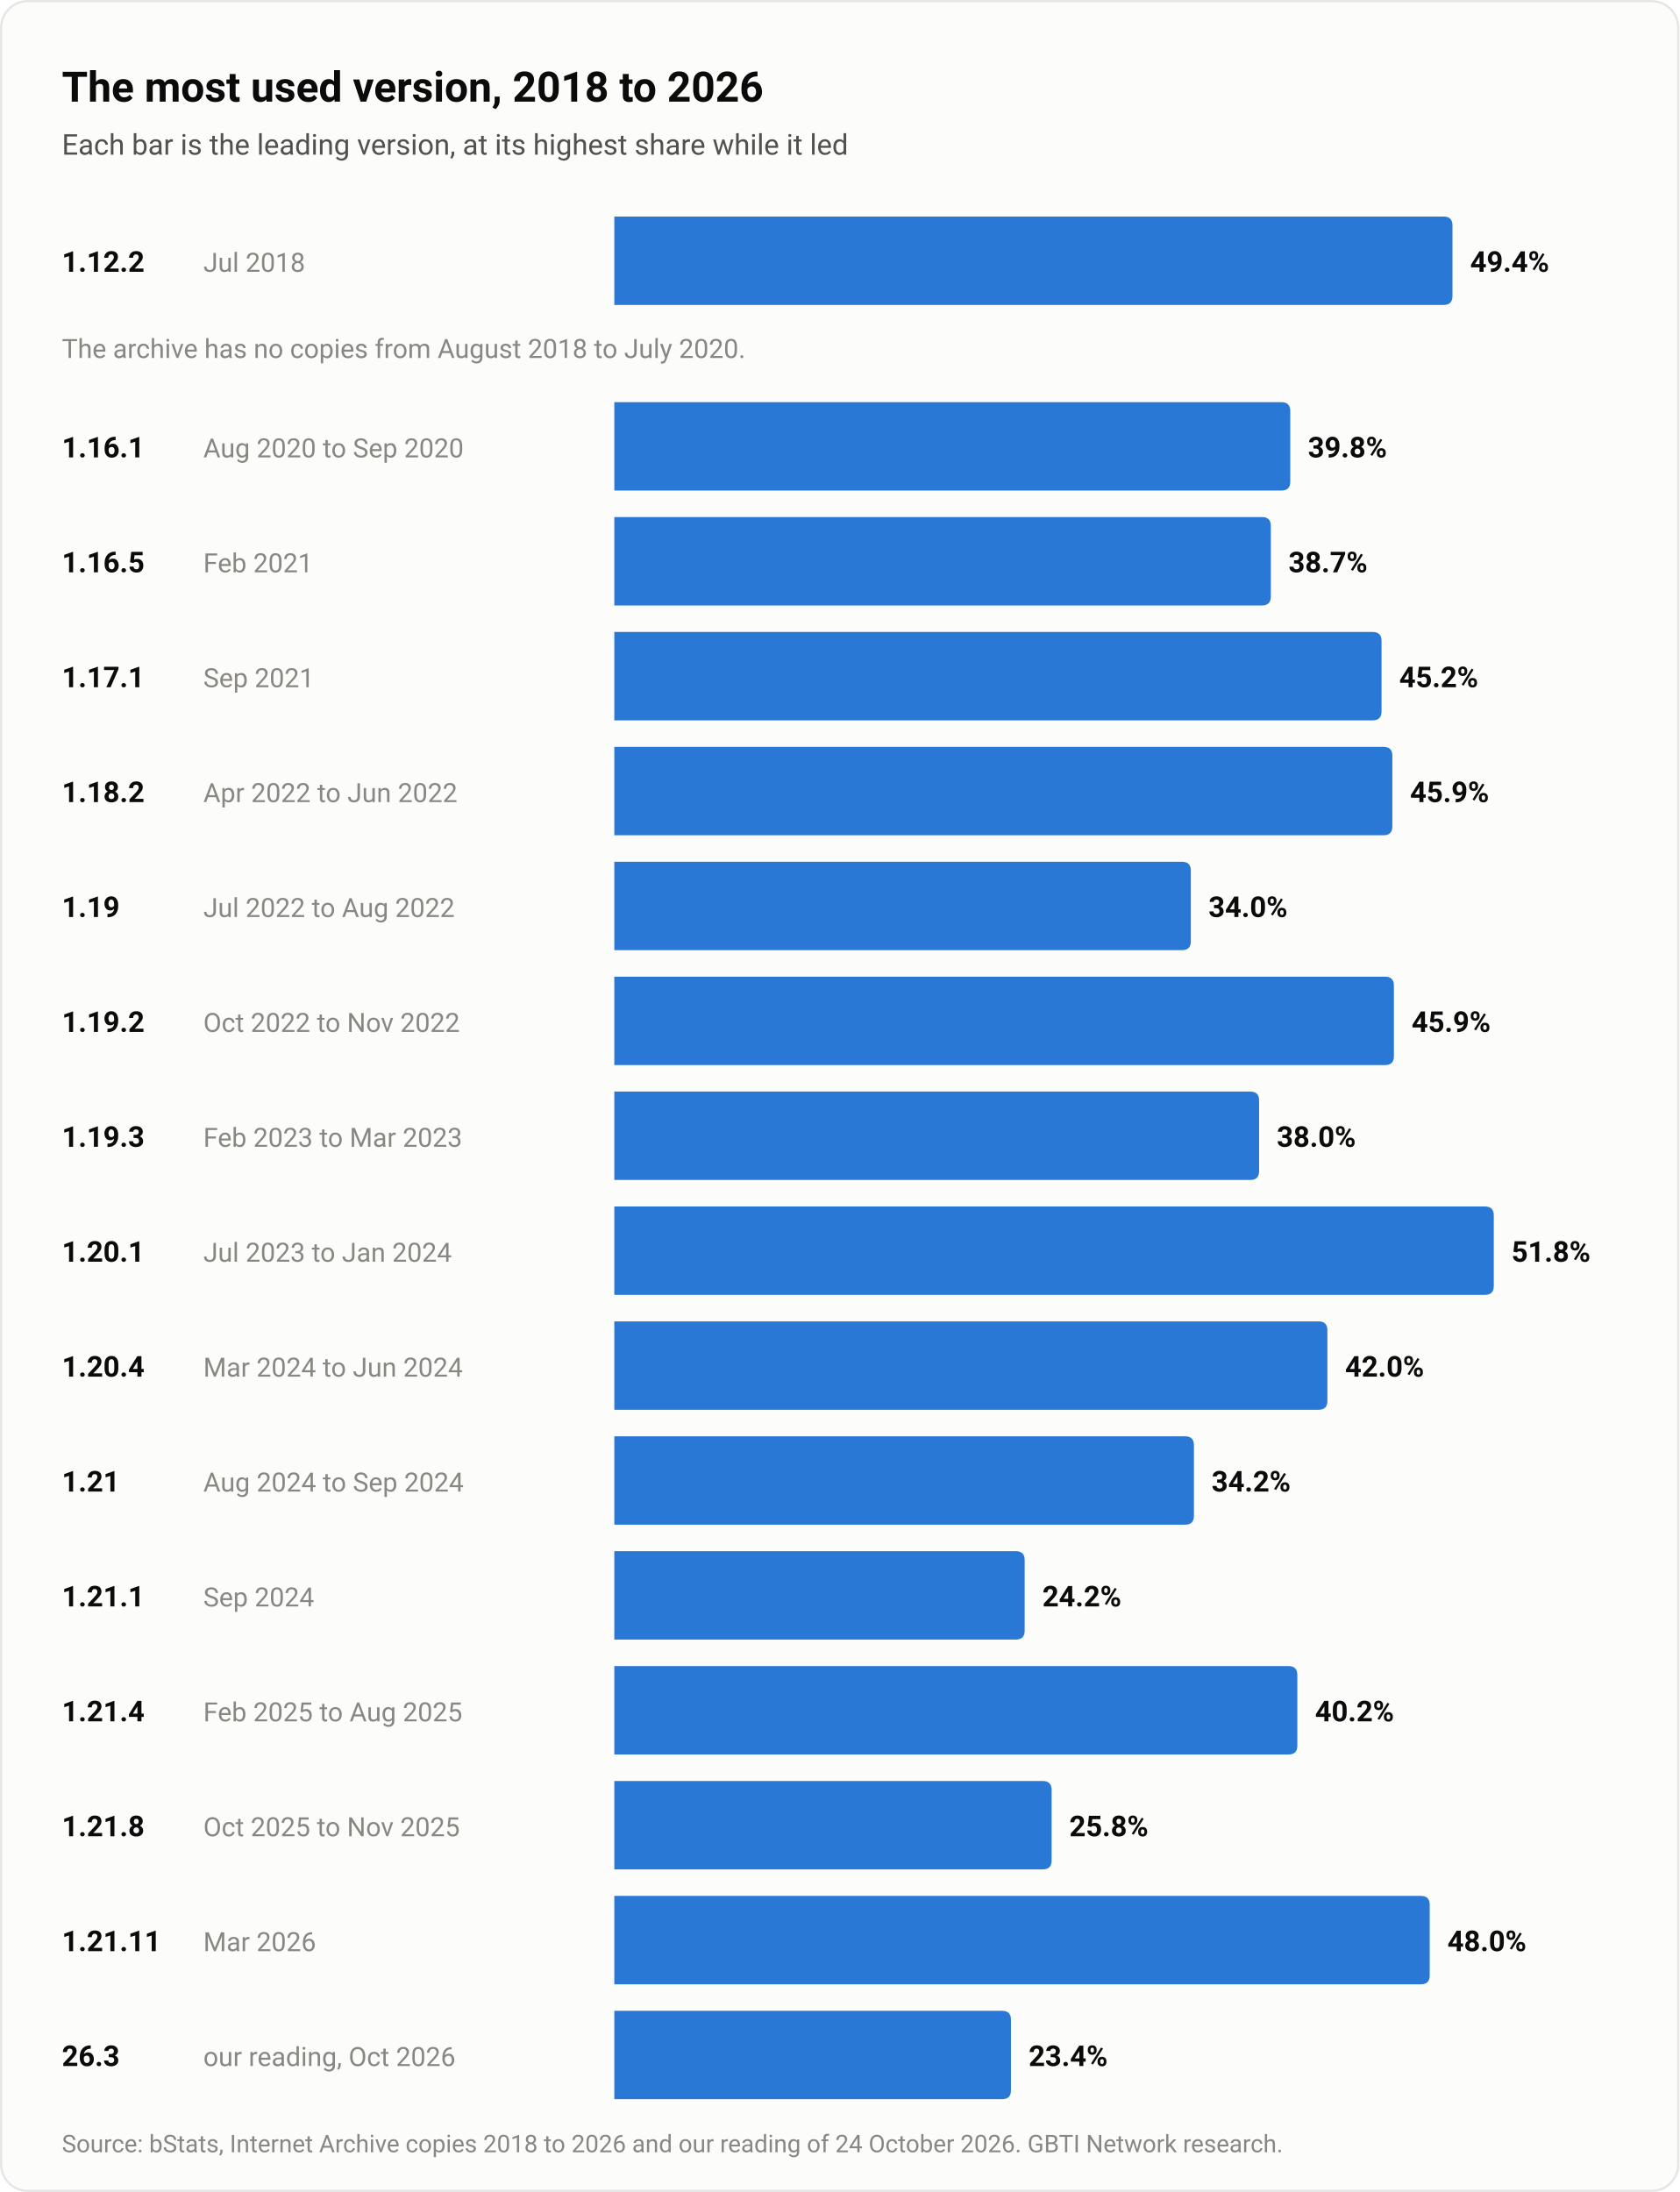
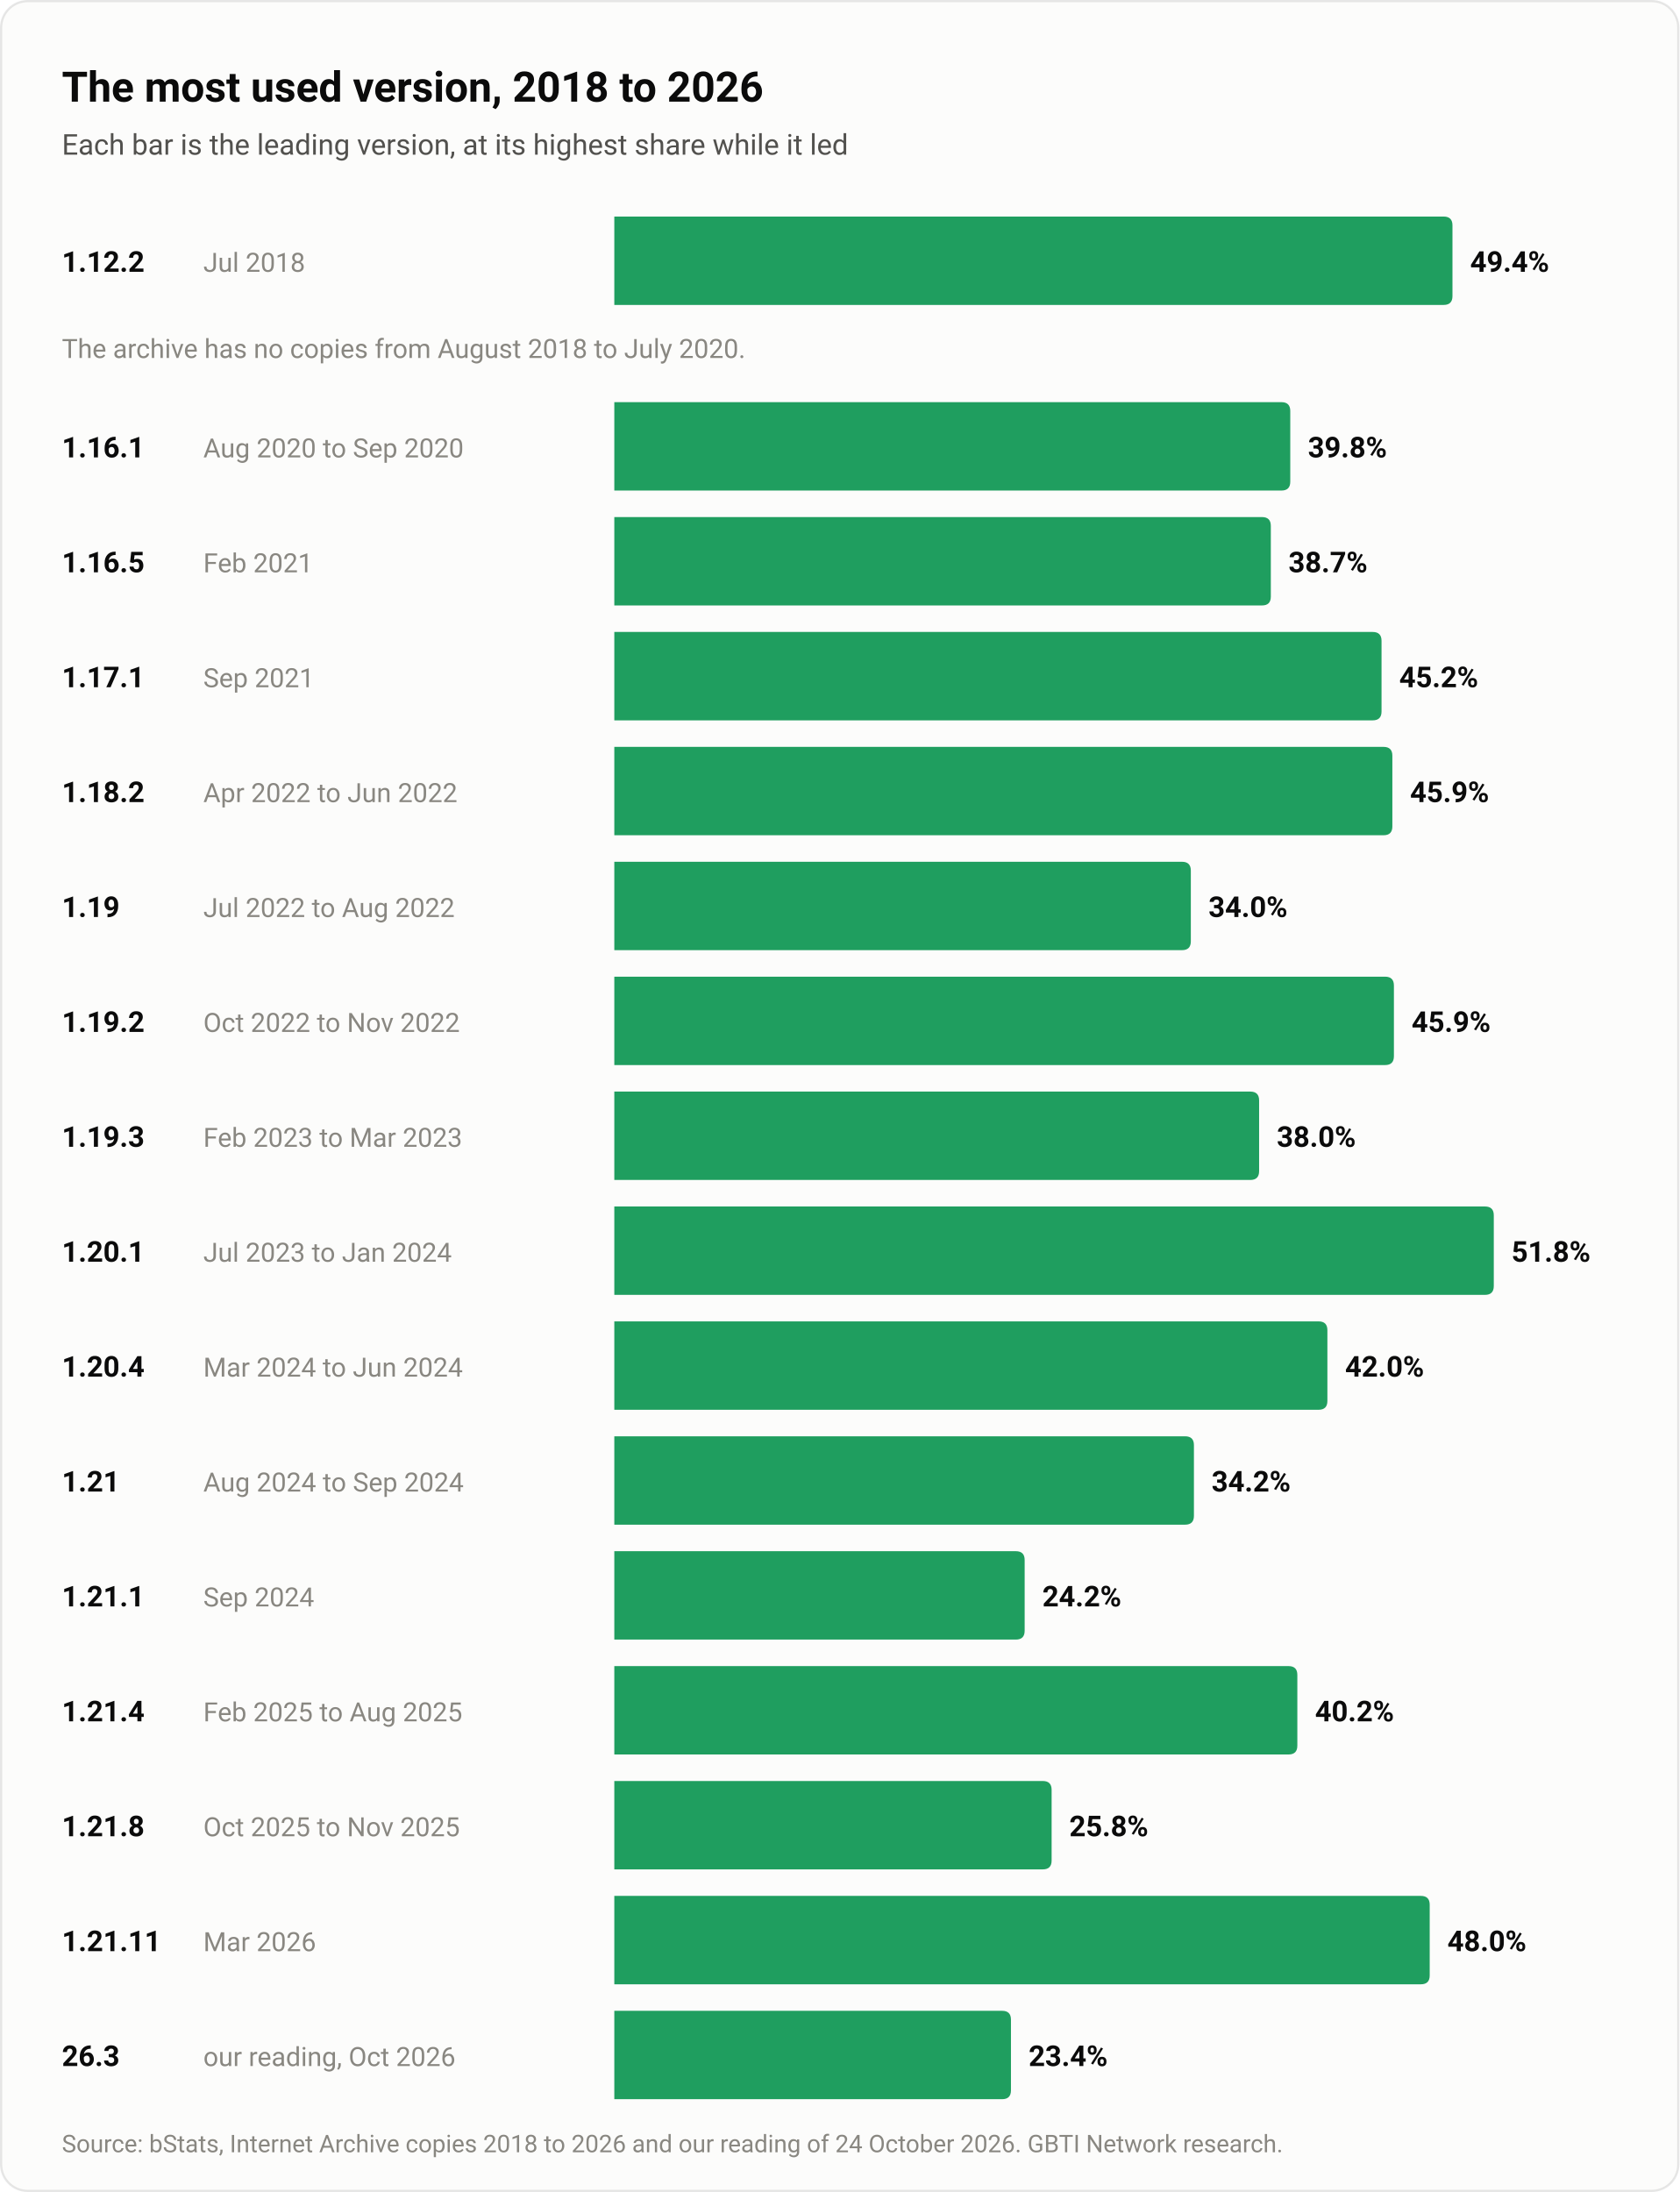
<svg xmlns="http://www.w3.org/2000/svg" width="760" height="992" viewBox="0 0 760 992" role="img" aria-label="The most used Minecraft Java version on servers reporting to bStats, at each archived reading from 2018 to 2026 and our reading of 24 October 2026, with its highest share while it led: 1.12.2 (Jul 2018) 49.4%; 1.16.1 (Aug 2020 to Sep 2020) 39.8%; 1.16.5 (Feb 2021) 38.7%; 1.17.1 (Sep 2021) 45.2%; 1.18.2 (Apr 2022 to Jun 2022) 45.9%; 1.19 (Jul 2022 to Aug 2022) 34.0%; 1.19.2 (Oct 2022 to Nov 2022) 45.9%; 1.19.3 (Feb 2023 to Mar 2023) 38.0%; 1.20.1 (Jul 2023 to Jan 2024) 51.8%; 1.20.4 (Mar 2024 to Jun 2024) 42.0%; 1.21 (Aug 2024 to Sep 2024) 34.2%; 1.21.1 (Sep 2024) 24.2%; 1.21.4 (Feb 2025 to Aug 2025) 40.2%; 1.21.8 (Oct 2025 to Nov 2025) 25.8%; 1.21.11 (Mar 2026) 48.0%; 26.3 (our reading, Oct 2026) 23.4%. The archive has no copies from August 2018 to July 2020." font-family="system-ui, -apple-system, 'Segoe UI', Roboto, Helvetica, Arial, sans-serif">
  <rect x="0.5" y="0.5" width="759" height="991" rx="12" fill="#fcfcfb" stroke="rgba(11,11,11,0.10)" />
  <text x="28.0" y="46.0" font-size="19" font-weight="650" fill="#0b0b0b" text-anchor="start">The most used version, 2018 to 2026</text>
  <text x="28.0" y="70.0" font-size="13" font-weight="400" fill="#52514e" text-anchor="start">Each bar is the leading version, at its highest share while it led</text>
  <text x="28.0" y="123.0" font-size="13" font-weight="600" fill="#0b0b0b" text-anchor="start">1.12.2</text>
  <text x="92.0" y="123.0" font-size="12" font-weight="400" fill="#898781" text-anchor="start">Jul 2018</text>
-   <path d="M278.0,98.0 H653.3 Q657.3,98.0 657.3,102.0 V134.0 Q657.3,138.0 653.3,138.0 H278.0 Z" fill="#2a78d6" />
+   <path d="M278.0,98.0 H653.3 Q657.3,98.0 657.3,102.0 V134.0 Q657.3,138.0 653.3,138.0 H278.0 Z" fill="#1f9e5f" />
  <text x="665.3" y="123.0" font-size="13" font-weight="600" fill="#0b0b0b" text-anchor="start">49.4%</text>
  <text x="28.0" y="162.0" font-size="12" font-weight="400" fill="#898781" text-anchor="start">The archive has no copies from August 2018 to July 2020.</text>
  <text x="28.0" y="207.0" font-size="13" font-weight="600" fill="#0b0b0b" text-anchor="start">1.16.1</text>
  <text x="92.0" y="207.0" font-size="12" font-weight="400" fill="#898781" text-anchor="start">Aug 2020 to Sep 2020</text>
-   <path d="M278.0,182.0 H579.9 Q583.9,182.0 583.9,186.0 V218.0 Q583.9,222.0 579.9,222.0 H278.0 Z" fill="#2a78d6" />
+   <path d="M278.0,182.0 H579.9 Q583.9,182.0 583.9,186.0 V218.0 Q583.9,222.0 579.9,222.0 H278.0 Z" fill="#1f9e5f" />
  <text x="591.9" y="207.0" font-size="13" font-weight="600" fill="#0b0b0b" text-anchor="start">39.8%</text>
  <text x="28.0" y="259.0" font-size="13" font-weight="600" fill="#0b0b0b" text-anchor="start">1.16.5</text>
  <text x="92.0" y="259.0" font-size="12" font-weight="400" fill="#898781" text-anchor="start">Feb 2021</text>
-   <path d="M278.0,234.0 H571.1 Q575.1,234.0 575.1,238.0 V270.0 Q575.1,274.0 571.1,274.0 H278.0 Z" fill="#2a78d6" />
+   <path d="M278.0,234.0 H571.1 Q575.1,234.0 575.1,238.0 V270.0 Q575.1,274.0 571.1,274.0 H278.0 Z" fill="#1f9e5f" />
  <text x="583.1" y="259.0" font-size="13" font-weight="600" fill="#0b0b0b" text-anchor="start">38.7%</text>
  <text x="28.0" y="311.0" font-size="13" font-weight="600" fill="#0b0b0b" text-anchor="start">1.17.1</text>
  <text x="92.0" y="311.0" font-size="12" font-weight="400" fill="#898781" text-anchor="start">Sep 2021</text>
-   <path d="M278.0,286.0 H621.2 Q625.2,286.0 625.2,290.0 V322.0 Q625.2,326.0 621.2,326.0 H278.0 Z" fill="#2a78d6" />
+   <path d="M278.0,286.0 H621.2 Q625.2,286.0 625.2,290.0 V322.0 Q625.2,326.0 621.2,326.0 H278.0 Z" fill="#1f9e5f" />
  <text x="633.2" y="311.0" font-size="13" font-weight="600" fill="#0b0b0b" text-anchor="start">45.2%</text>
  <text x="28.0" y="363.0" font-size="13" font-weight="600" fill="#0b0b0b" text-anchor="start">1.18.2</text>
  <text x="92.0" y="363.0" font-size="12" font-weight="400" fill="#898781" text-anchor="start">Apr 2022 to Jun 2022</text>
-   <path d="M278.0,338.0 H626.1 Q630.1,338.0 630.1,342.0 V374.0 Q630.1,378.0 626.1,378.0 H278.0 Z" fill="#2a78d6" />
+   <path d="M278.0,338.0 H626.1 Q630.1,338.0 630.1,342.0 V374.0 Q630.1,378.0 626.1,378.0 H278.0 Z" fill="#1f9e5f" />
  <text x="638.1" y="363.0" font-size="13" font-weight="600" fill="#0b0b0b" text-anchor="start">45.9%</text>
  <text x="28.0" y="415.0" font-size="13" font-weight="600" fill="#0b0b0b" text-anchor="start">1.19</text>
  <text x="92.0" y="415.0" font-size="12" font-weight="400" fill="#898781" text-anchor="start">Jul 2022 to Aug 2022</text>
-   <path d="M278.0,390.0 H534.9 Q538.9,390.0 538.9,394.0 V426.0 Q538.9,430.0 534.9,430.0 H278.0 Z" fill="#2a78d6" />
+   <path d="M278.0,390.0 H534.9 Q538.9,390.0 538.9,394.0 V426.0 Q538.9,430.0 534.9,430.0 H278.0 Z" fill="#1f9e5f" />
  <text x="546.9" y="415.0" font-size="13" font-weight="600" fill="#0b0b0b" text-anchor="start">34.0%</text>
  <text x="28.0" y="467.0" font-size="13" font-weight="600" fill="#0b0b0b" text-anchor="start">1.19.2</text>
  <text x="92.0" y="467.0" font-size="12" font-weight="400" fill="#898781" text-anchor="start">Oct 2022 to Nov 2022</text>
-   <path d="M278.0,442.0 H626.8 Q630.8,442.0 630.8,446.0 V478.0 Q630.8,482.0 626.8,482.0 H278.0 Z" fill="#2a78d6" />
+   <path d="M278.0,442.0 H626.8 Q630.8,442.0 630.8,446.0 V478.0 Q630.8,482.0 626.8,482.0 H278.0 Z" fill="#1f9e5f" />
  <text x="638.8" y="467.0" font-size="13" font-weight="600" fill="#0b0b0b" text-anchor="start">45.9%</text>
  <text x="28.0" y="519.0" font-size="13" font-weight="600" fill="#0b0b0b" text-anchor="start">1.19.3</text>
  <text x="92.0" y="519.0" font-size="12" font-weight="400" fill="#898781" text-anchor="start">Feb 2023 to Mar 2023</text>
-   <path d="M278.0,494.0 H565.8 Q569.8,494.0 569.8,498.0 V530.0 Q569.8,534.0 565.8,534.0 H278.0 Z" fill="#2a78d6" />
+   <path d="M278.0,494.0 H565.8 Q569.8,494.0 569.8,498.0 V530.0 Q569.8,534.0 565.8,534.0 H278.0 Z" fill="#1f9e5f" />
  <text x="577.8" y="519.0" font-size="13" font-weight="600" fill="#0b0b0b" text-anchor="start">38.0%</text>
  <text x="28.0" y="571.0" font-size="13" font-weight="600" fill="#0b0b0b" text-anchor="start">1.20.1</text>
  <text x="92.0" y="571.0" font-size="12" font-weight="400" fill="#898781" text-anchor="start">Jul 2023 to Jan 2024</text>
-   <path d="M278.0,546.0 H672.0 Q676.0,546.0 676.0,550.0 V582.0 Q676.0,586.0 672.0,586.0 H278.0 Z" fill="#2a78d6" />
+   <path d="M278.0,546.0 H672.0 Q676.0,546.0 676.0,550.0 V582.0 Q676.0,586.0 672.0,586.0 H278.0 Z" fill="#1f9e5f" />
  <text x="684.0" y="571.0" font-size="13" font-weight="600" fill="#0b0b0b" text-anchor="start">51.8%</text>
  <text x="28.0" y="623.0" font-size="13" font-weight="600" fill="#0b0b0b" text-anchor="start">1.20.4</text>
  <text x="92.0" y="623.0" font-size="12" font-weight="400" fill="#898781" text-anchor="start">Mar 2024 to Jun 2024</text>
-   <path d="M278.0,598.0 H596.7 Q600.7,598.0 600.7,602.0 V634.0 Q600.7,638.0 596.7,638.0 H278.0 Z" fill="#2a78d6" />
+   <path d="M278.0,598.0 H596.7 Q600.7,598.0 600.7,602.0 V634.0 Q600.7,638.0 596.7,638.0 H278.0 Z" fill="#1f9e5f" />
  <text x="608.7" y="623.0" font-size="13" font-weight="600" fill="#0b0b0b" text-anchor="start">42.0%</text>
  <text x="28.0" y="675.0" font-size="13" font-weight="600" fill="#0b0b0b" text-anchor="start">1.21</text>
  <text x="92.0" y="675.0" font-size="12" font-weight="400" fill="#898781" text-anchor="start">Aug 2024 to Sep 2024</text>
-   <path d="M278.0,650.0 H536.3 Q540.3,650.0 540.3,654.0 V686.0 Q540.3,690.0 536.3,690.0 H278.0 Z" fill="#2a78d6" />
+   <path d="M278.0,650.0 H536.3 Q540.3,650.0 540.3,654.0 V686.0 Q540.3,690.0 536.3,690.0 H278.0 Z" fill="#1f9e5f" />
  <text x="548.3" y="675.0" font-size="13" font-weight="600" fill="#0b0b0b" text-anchor="start">34.2%</text>
  <text x="28.0" y="727.0" font-size="13" font-weight="600" fill="#0b0b0b" text-anchor="start">1.21.1</text>
  <text x="92.0" y="727.0" font-size="12" font-weight="400" fill="#898781" text-anchor="start">Sep 2024</text>
-   <path d="M278.0,702.0 H459.7 Q463.7,702.0 463.7,706.0 V738.0 Q463.7,742.0 459.7,742.0 H278.0 Z" fill="#2a78d6" />
+   <path d="M278.0,702.0 H459.7 Q463.7,702.0 463.7,706.0 V738.0 Q463.7,742.0 459.7,742.0 H278.0 Z" fill="#1f9e5f" />
  <text x="471.7" y="727.0" font-size="13" font-weight="600" fill="#0b0b0b" text-anchor="start">24.2%</text>
  <text x="28.0" y="779.0" font-size="13" font-weight="600" fill="#0b0b0b" text-anchor="start">1.21.4</text>
  <text x="92.0" y="779.0" font-size="12" font-weight="400" fill="#898781" text-anchor="start">Feb 2025 to Aug 2025</text>
-   <path d="M278.0,754.0 H583.1 Q587.1,754.0 587.1,758.0 V790.0 Q587.1,794.0 583.1,794.0 H278.0 Z" fill="#2a78d6" />
+   <path d="M278.0,754.0 H583.1 Q587.1,754.0 587.1,758.0 V790.0 Q587.1,794.0 583.1,794.0 H278.0 Z" fill="#1f9e5f" />
  <text x="595.1" y="779.0" font-size="13" font-weight="600" fill="#0b0b0b" text-anchor="start">40.2%</text>
  <text x="28.0" y="831.0" font-size="13" font-weight="600" fill="#0b0b0b" text-anchor="start">1.21.8</text>
  <text x="92.0" y="831.0" font-size="12" font-weight="400" fill="#898781" text-anchor="start">Oct 2025 to Nov 2025</text>
-   <path d="M278.0,806.0 H471.9 Q475.9,806.0 475.9,810.0 V842.0 Q475.9,846.0 471.9,846.0 H278.0 Z" fill="#2a78d6" />
+   <path d="M278.0,806.0 H471.9 Q475.9,806.0 475.9,810.0 V842.0 Q475.9,846.0 471.9,846.0 H278.0 Z" fill="#1f9e5f" />
  <text x="483.9" y="831.0" font-size="13" font-weight="600" fill="#0b0b0b" text-anchor="start">25.8%</text>
  <text x="28.0" y="883.0" font-size="13" font-weight="600" fill="#0b0b0b" text-anchor="start">1.21.11</text>
  <text x="92.0" y="883.0" font-size="12" font-weight="400" fill="#898781" text-anchor="start">Mar 2026</text>
-   <path d="M278.0,858.0 H643.0 Q647.0,858.0 647.0,862.0 V894.0 Q647.0,898.0 643.0,898.0 H278.0 Z" fill="#2a78d6" />
+   <path d="M278.0,858.0 H643.0 Q647.0,858.0 647.0,862.0 V894.0 Q647.0,898.0 643.0,898.0 H278.0 Z" fill="#1f9e5f" />
  <text x="655.0" y="883.0" font-size="13" font-weight="600" fill="#0b0b0b" text-anchor="start">48.0%</text>
  <text x="28.0" y="935.0" font-size="13" font-weight="600" fill="#0b0b0b" text-anchor="start">26.3</text>
  <text x="92.0" y="935.0" font-size="12" font-weight="400" fill="#898781" text-anchor="start">our reading, Oct 2026</text>
-   <path d="M278.0,910.0 H453.5 Q457.5,910.0 457.5,914.0 V946.0 Q457.5,950.0 453.5,950.0 H278.0 Z" fill="#2a78d6" />
+   <path d="M278.0,910.0 H453.5 Q457.5,910.0 457.5,914.0 V946.0 Q457.5,950.0 453.5,950.0 H278.0 Z" fill="#1f9e5f" />
  <text x="465.5" y="935.0" font-size="13" font-weight="600" fill="#0b0b0b" text-anchor="start">23.4%</text>
  <text x="28.0" y="974.0" font-size="11" font-weight="400" fill="#898781" text-anchor="start">Source: bStats, Internet Archive copies 2018 to 2026 and our reading of 24 October 2026. GBTI Network research.</text>
</svg>
